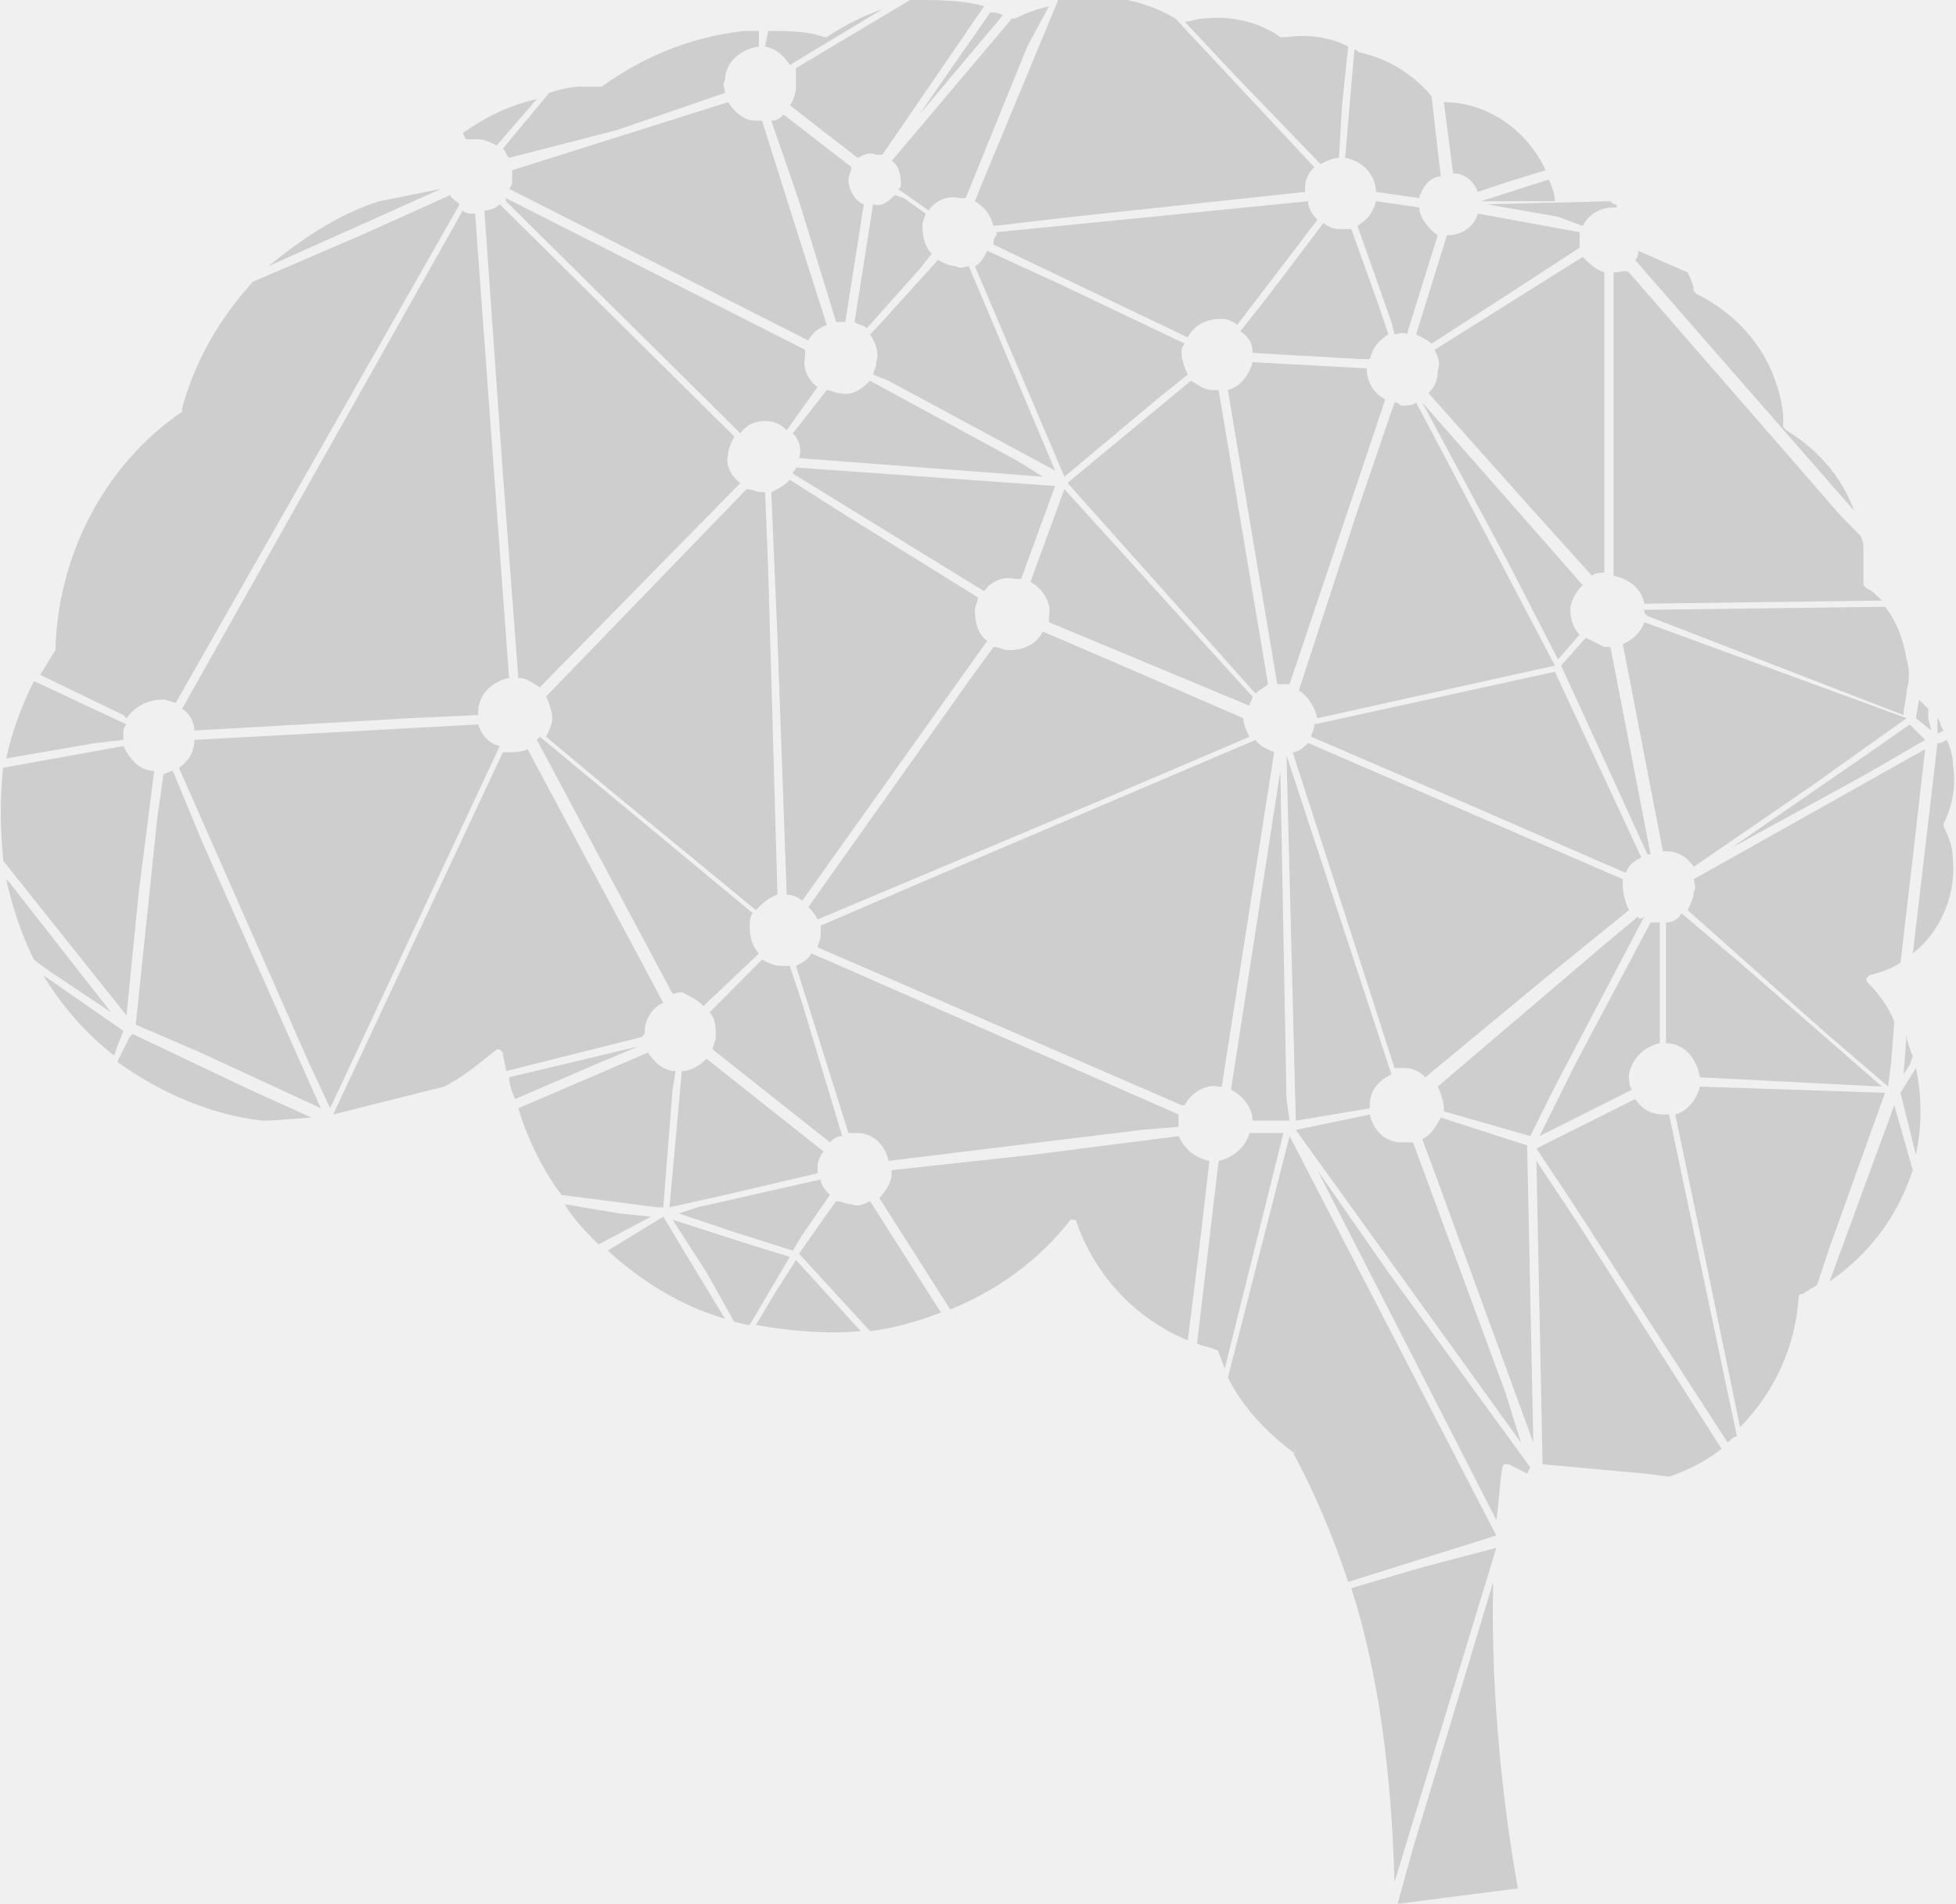
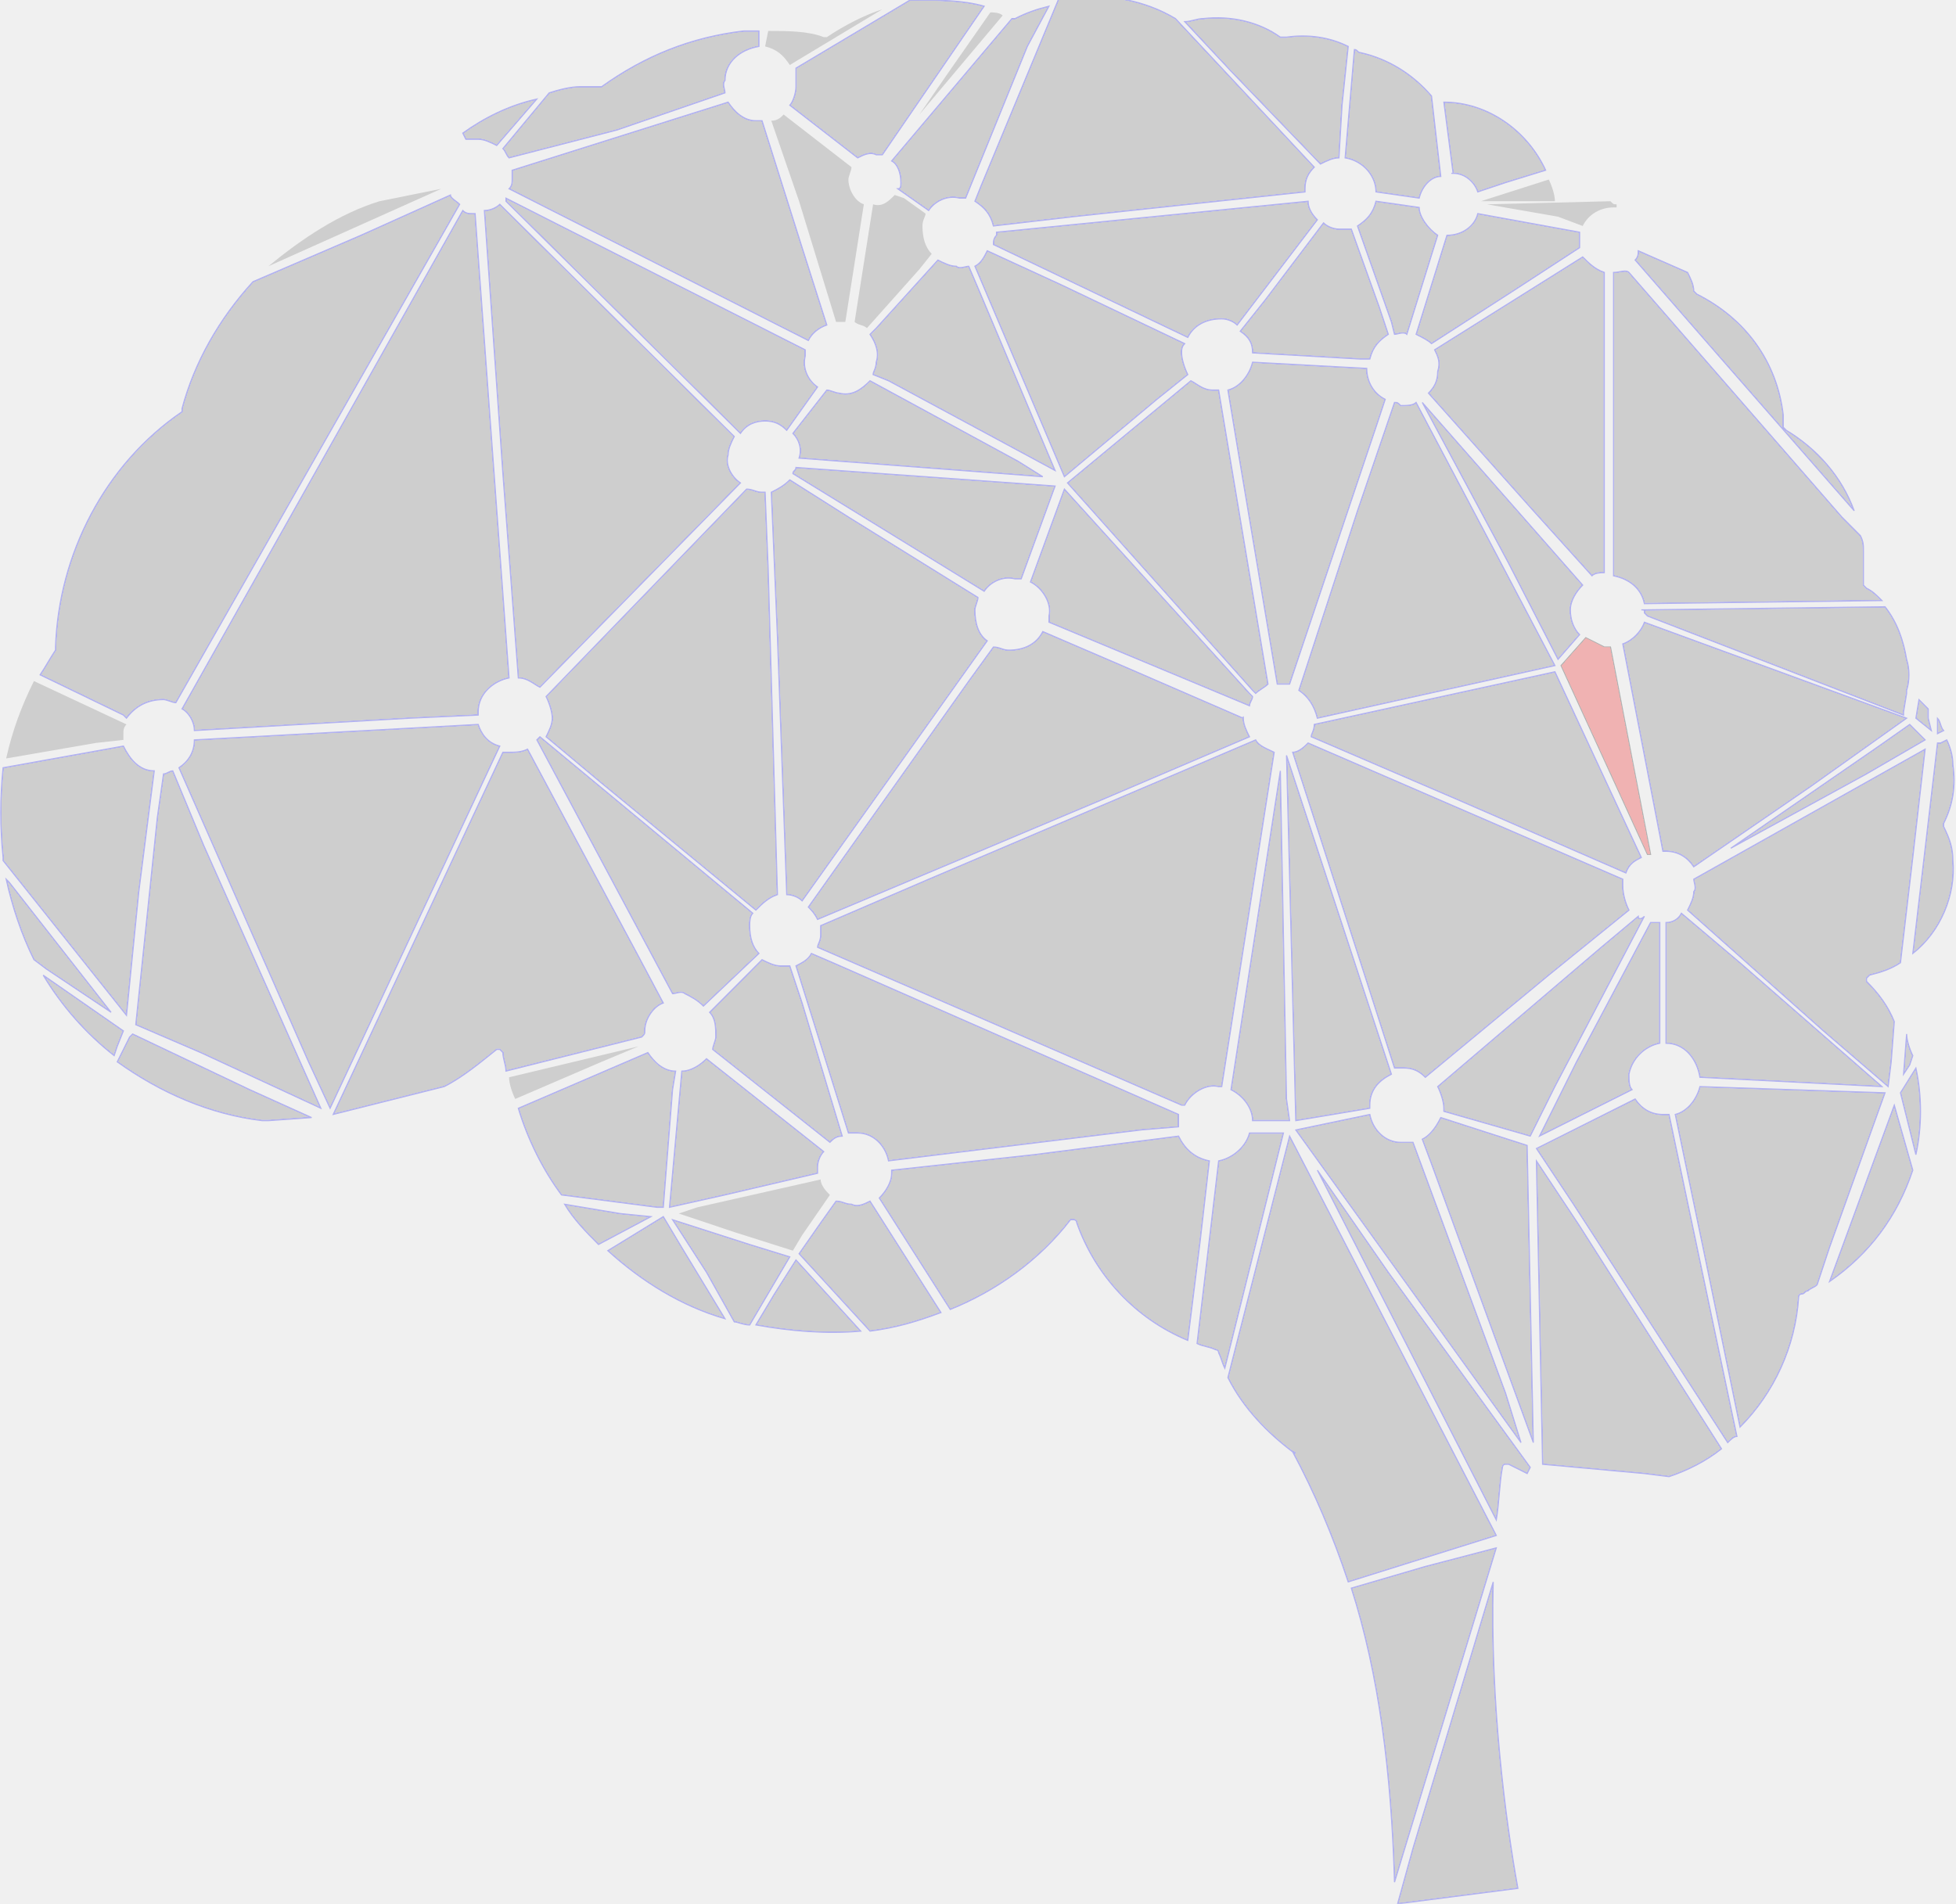
<svg xmlns="http://www.w3.org/2000/svg" width="1738" height="1692" viewBox="0 0 1738 1692" fill="none">
  <g clip-path="url(#clip0)">
    <g style="mix-blend-mode:color-burn" opacity="0.26">
-       <path d="M1409.04 566.742L1387.11 591.503L1433.71 693.298L1463.86 759.328C1463.86 759.328 1463.86 759.328 1466.61 759.328L1430.97 574.996C1428.23 574.996 1428.23 574.996 1425.49 574.996C1420 572.245 1414.52 569.494 1409.04 566.742Z" fill="#1A1A1A" />
+       <path stroke="black" stroke-linecap="round" stroke-width="1" d="M1409.04 566.742L1387.11 591.503L1433.71 693.298L1463.86 759.328C1463.86 759.328 1463.86 759.328 1466.61 759.328L1430.97 574.996C1428.23 574.996 1428.23 574.996 1425.49 574.996C1420 572.245 1414.52 569.494 1409.04 566.742Z" fill="red" />
      <path d="M890.926 13.768C888.185 11.016 882.702 11.016 879.961 11.016L841.583 66.041L816.911 101.807L890.926 13.768Z" fill="#1A1A1A" />
      <path d="M712.745 1097.73L737.417 1061.96C734.675 1059.21 729.193 1053.71 729.193 1048.21L619.54 1072.97L603.092 1078.47L652.436 1094.98L704.521 1111.49L712.745 1097.73Z" fill="#1A1A1A" />
      <path d="M1315.84 178.808H1340.51H1381.63C1381.63 173.306 1378.89 165.052 1376.15 159.55L1315.84 178.808Z" fill="#1A1A1A" />
      <path d="M238.494 236.596L392.008 167.815L337.182 178.82C301.545 189.825 268.649 211.835 238.494 236.596Z" fill="#1A1A1A" />
      <path d="M1406.3 200.842C1411.78 189.837 1422.75 184.334 1433.71 184.334H1436.45V181.583C1433.71 181.583 1433.71 181.583 1430.97 178.832L1321.32 181.583L1384.37 192.588L1406.3 200.842Z" fill="#1A1A1A" />
      <path d="M701.775 57.754L784.015 8.232C767.567 13.735 751.119 21.988 734.671 32.993H731.93C718.223 27.491 699.034 27.491 682.586 27.491L679.844 41.247C690.81 43.998 696.292 49.501 701.775 57.754Z" fill="#1A1A1A" />
      <path d="M109.652 652.038C109.652 649.287 109.652 646.535 112.394 643.784L30.154 605.267C19.189 627.277 10.965 649.287 5.482 674.048L84.98 660.292L109.652 657.54C109.652 654.789 109.652 654.789 109.652 652.038Z" fill="#1A1A1A" />
      <path d="M452.318 957.4C452.318 962.902 455.06 971.156 457.801 976.658L534.558 943.644L567.454 929.887L452.318 957.4Z" fill="#1A1A1A" />
      <path d="M775.794 181.557C775.794 181.557 773.053 181.557 775.794 181.557L759.346 286.103C762.088 288.855 767.57 288.855 770.312 291.606L816.914 239.333L827.88 225.577C822.397 220.074 819.656 211.821 819.656 200.816C819.656 195.313 822.397 192.562 822.397 189.811L803.208 176.055L794.984 173.303C789.501 178.806 784.018 184.308 775.794 181.557Z" fill="#1A1A1A" />
      <path d="M710.004 178.815L742.9 286.113C745.641 286.113 748.382 286.113 751.124 286.113L767.571 181.566C759.348 178.815 753.865 167.81 753.865 159.557C753.865 156.805 756.606 151.303 756.606 148.552L696.297 101.781C693.556 104.532 690.814 107.283 685.332 107.283L710.004 178.815Z" fill="#1A1A1A" />
-       <g style="mix-blend-mode:color-burn">
+       <g style="mix-blend-mode:color-burn" stroke-width="1" stroke="blue">
        <path d="M1474.83 927.138V877.616V819.841H1472.09C1469.35 819.841 1469.35 819.841 1466.61 819.841L1400.82 943.646L1367.92 1009.67L1450.16 968.407C1447.42 965.655 1447.42 960.153 1447.42 954.65C1450.16 940.894 1461.12 929.889 1474.83 927.138Z" fill="#1A1A1A" />
        <path d="M1340.51 500.727L1384.37 586.014L1403.56 564.005C1398.07 558.502 1395.33 550.248 1395.33 541.995C1395.33 533.741 1400.81 525.487 1406.3 519.985L1263.75 357.663L1340.51 500.727Z" fill="#1A1A1A" />
        <path d="M1082.82 1031.7L1063.63 1194.02C1069.11 1196.77 1074.6 1196.77 1080.08 1199.52C1080.08 1199.52 1082.82 1199.52 1082.82 1202.28C1085.56 1207.78 1085.56 1210.53 1088.3 1216.03L1107.49 1139L1140.39 1006.94H1110.23C1107.49 1017.94 1096.53 1028.95 1082.82 1031.7Z" fill="#1A1A1A" />
        <path d="M1699.62 938.177C1696.88 932.674 1694.14 924.42 1694.14 918.918L1691.4 954.684L1696.88 946.43L1699.62 938.177Z" fill="#1A1A1A" />
        <path d="M1112.98 313.625L1208.92 319.128H1217.15C1219.89 308.123 1225.37 302.62 1233.6 297.118L1225.37 272.357L1200.7 203.576C1197.96 203.576 1195.22 203.576 1189.73 203.576C1184.25 203.576 1178.77 200.825 1176.03 198.074L1123.94 266.854L1102.01 294.367C1110.24 299.869 1112.98 305.372 1112.98 313.625Z" fill="#1A1A1A" />
        <path d="M1170.54 1039.94L1329.54 1350.83C1332.28 1334.32 1332.28 1317.81 1335.02 1304.06C1335.02 1304.06 1335.02 1301.31 1337.77 1301.31H1340.51C1345.99 1304.06 1351.47 1306.81 1356.95 1309.56L1359.7 1304.06L1233.6 1130.73L1170.54 1039.94Z" fill="#1A1A1A" />
        <path d="M1263.75 1012.44L1271.97 1034.45L1362.44 1282.06L1356.95 1017.95L1280.2 993.185C1274.71 1004.19 1269.23 1009.69 1263.75 1012.44Z" fill="#1A1A1A" />
        <path d="M1047.19 1009.68L918.344 1026.19L792.243 1039.95V1042.7C792.243 1050.95 786.76 1059.2 781.278 1064.71L844.328 1163.75C885.448 1147.24 923.826 1119.73 951.24 1083.97H953.981C953.981 1083.97 956.722 1083.97 956.722 1086.72C973.17 1133.49 1008.81 1172 1055.41 1191.26L1066.38 1103.22L1074.6 1031.69C1060.89 1028.94 1052.67 1020.69 1047.19 1009.68Z" fill="#1A1A1A" />
        <path d="M1455.64 814.353L1422.74 841.865L1277.45 965.67C1280.2 971.172 1282.94 979.426 1282.94 984.928V987.68L1302.13 993.182L1359.69 1009.69L1381.62 965.67L1461.12 814.353C1458.38 817.104 1455.64 817.104 1455.64 814.353Z" fill="#1A1A1A" />
        <path d="M625.021 894.125L674.365 847.355C668.882 841.852 666.141 833.599 666.141 822.594C666.141 819.843 666.141 814.34 668.882 811.589L479.731 654.77L476.989 657.521L597.608 883.121C600.349 883.121 605.832 880.369 608.573 883.121C614.056 885.872 619.538 888.623 625.021 894.125Z" fill="#1A1A1A" />
        <path d="M597.605 968.43L600.347 951.923C589.381 951.923 581.157 943.669 575.675 935.416L460.539 984.938C468.763 1012.45 482.47 1039.96 498.918 1061.97L583.899 1072.98H589.381L597.605 968.43Z" fill="#1A1A1A" />
        <path d="M1699.62 1039.95L1683.17 982.173L1625.6 1138.99C1661.24 1114.23 1685.91 1081.22 1699.62 1039.95Z" fill="#1A1A1A" />
        <path d="M1370.66 1301.33L1461.12 1309.58L1483.05 1312.33C1499.5 1306.83 1515.95 1298.58 1529.66 1287.57L1403.55 1089.48L1365.18 1031.71L1370.66 1301.33Z" fill="#1A1A1A" />
        <path d="M572.933 916.141C572.933 905.136 581.157 894.131 589.381 891.38L567.451 850.111L468.763 665.78C463.28 668.531 457.798 668.531 452.315 668.531C449.574 668.531 449.574 668.531 446.832 668.531L296.06 990.424L394.747 965.663C411.195 957.409 427.643 943.653 441.35 932.648H444.091L446.832 935.399C446.832 940.902 449.574 946.404 449.574 951.907L482.47 943.653L570.192 921.643C572.933 918.892 572.933 918.892 572.933 916.141Z" fill="#1A1A1A" />
        <path d="M1696.88 643.798L1669.46 663.057L1537.88 753.847L1658.5 687.818L1710.58 657.554L1696.88 643.798Z" fill="#1A1A1A" />
        <path d="M1458.39 762.074L1381.63 597.001L1167.8 643.772C1167.8 649.274 1165.06 652.026 1165.06 654.777L1299.39 712.552L1444.68 775.83C1447.42 767.577 1452.9 764.826 1458.39 762.074Z" fill="#1A1A1A" />
        <path d="M756.604 1070.2C751.121 1070.2 748.38 1067.45 742.897 1067.45L729.191 1086.71L710.001 1114.22L773.052 1183C794.982 1180.25 814.172 1174.75 836.102 1166.49L773.052 1067.45C767.569 1070.2 762.086 1072.95 756.604 1070.2Z" fill="#1A1A1A" />
        <path d="M688.073 1149.99L671.625 1177.5C701.78 1183.01 734.675 1185.76 764.83 1183.01L707.262 1119.73L688.073 1149.99Z" fill="#1A1A1A" />
        <path d="M627.76 1130.76L652.431 1174.78C655.173 1174.78 660.655 1177.53 666.138 1177.53L701.775 1117L666.138 1106L597.605 1083.99L627.76 1130.76Z" fill="#1A1A1A" />
        <path d="M424.902 643.798L172.7 657.554C172.7 668.559 167.218 676.813 158.994 682.315L274.129 943.681L293.319 984.949L444.092 663.057C433.126 660.305 427.644 652.052 424.902 643.798Z" fill="#1A1A1A" />
        <path d="M1206.18 200.842L1236.34 286.129L1239.08 297.134C1241.82 297.134 1247.3 294.383 1250.04 297.134L1277.46 209.095C1269.23 203.593 1261.01 192.588 1261.01 184.334L1222.63 178.832C1219.89 189.837 1214.41 195.339 1206.18 200.842Z" fill="#1A1A1A" />
        <path d="M693.555 858.38C688.073 858.38 682.59 855.629 677.107 852.877L630.505 899.648C635.988 905.151 635.988 913.404 635.988 921.658C635.988 924.409 633.246 929.912 633.246 932.663L737.417 1015.2C740.158 1012.45 742.899 1009.7 748.382 1009.7L712.745 891.395L701.779 858.38C699.038 858.38 696.297 858.38 693.555 858.38Z" fill="#1A1A1A" />
        <path d="M778.535 321.902C778.535 327.404 775.794 330.156 775.794 332.907L789.501 338.409L937.532 418.195L868.999 255.873L860.775 236.614C858.034 236.614 852.551 239.365 849.81 236.614C844.327 236.614 838.844 233.863 833.362 231.112L778.535 291.639L773.053 297.141C778.535 305.395 781.277 313.648 778.535 321.902Z" fill="#1A1A1A" />
        <path d="M866.256 236.6L945.754 423.683L1027.99 354.903L1055.41 332.893C1052.67 327.391 1049.92 319.137 1049.92 313.634C1049.92 310.883 1049.92 308.132 1052.67 305.381L943.013 253.108L877.221 222.844C874.48 228.347 871.739 233.849 866.256 236.6Z" fill="#1A1A1A" />
        <path d="M1461.12 552.987C1458.38 561.24 1450.16 569.494 1441.93 572.245L1477.57 756.577C1477.57 756.577 1477.57 756.577 1480.31 756.577C1491.28 756.577 1499.5 762.079 1504.98 770.333L1609.15 698.801L1694.14 638.274L1461.12 552.987Z" fill="#1A1A1A" />
        <path d="M1326.8 1405.87L1255.52 1642.47L1241.82 1691.99L1348.73 1678.24C1337.76 1617.71 1324.06 1513.16 1326.8 1405.87Z" fill="#1A1A1A" />
        <path d="M1236.34 954.684L1143.13 671.308L1151.36 995.952L1217.15 984.947V982.196C1217.15 968.44 1225.37 960.186 1236.34 954.684Z" fill="#1A1A1A" />
        <path d="M671.624 808.834C677.107 803.331 682.589 797.829 690.813 795.077L682.589 506.199L679.848 437.419H677.107C671.624 437.419 668.883 434.668 663.4 434.668L485.214 618.999C487.955 624.502 490.696 632.756 490.696 638.258C490.696 643.76 487.955 649.263 485.214 654.765L534.558 696.034L671.624 808.834Z" fill="#1A1A1A" />
        <path d="M1510.47 965.674C1507.72 976.679 1499.5 987.684 1488.54 990.435L1513.21 1108.74L1546.1 1268.31C1576.26 1238.04 1595.45 1196.78 1598.19 1152.76C1598.19 1152.76 1598.19 1150.01 1600.93 1150.01C1603.67 1150.01 1603.67 1147.25 1606.41 1147.25C1609.15 1144.5 1611.89 1144.5 1614.64 1141.75L1625.6 1108.74L1674.95 971.177L1510.47 965.674Z" fill="#1A1A1A" />
        <path d="M1699.62 847.386C1724.29 828.128 1738 795.113 1735.26 764.85C1735.26 753.845 1732.52 745.591 1727.03 734.586V731.835C1735.26 715.328 1738 698.821 1735.26 679.562C1735.26 671.308 1732.52 663.055 1729.78 657.552L1724.29 660.303H1721.55L1699.62 847.386Z" fill="#1A1A1A" />
        <path d="M1452.9 976.684L1420 993.192L1365.18 1020.7L1398.07 1070.23L1535.14 1282.07C1537.88 1279.32 1540.62 1276.57 1543.36 1276.57L1483.05 990.44C1480.31 990.44 1480.31 990.44 1477.57 990.44C1466.6 990.44 1458.38 984.938 1452.9 976.684Z" fill="#1A1A1A" />
        <path d="M1047.18 995.921C1047.18 993.17 1047.18 993.17 1047.18 990.419L740.154 855.609L720.965 847.355C718.224 852.858 712.741 855.609 707.259 858.36L753.861 1006.93C756.602 1006.93 759.344 1006.93 762.085 1006.93C775.792 1006.93 786.757 1017.93 789.498 1031.69L1014.29 1004.17L1047.18 1001.42C1047.18 998.672 1047.18 998.672 1047.18 995.921Z" fill="#1A1A1A" />
        <path d="M699.038 795.106C704.521 795.106 710.004 797.857 712.745 800.608L877.224 569.506C869.001 564.003 866.259 552.998 866.259 541.993C866.259 539.242 869.001 533.74 869.001 530.988L753.865 459.457L701.78 426.442C696.297 431.945 690.814 434.696 685.332 437.447L690.814 566.754L699.038 795.106Z" fill="#1A1A1A" />
        <path d="M1104.75 638.293C1104.75 638.293 1104.75 635.542 1104.75 638.293L1003.32 594.274L926.567 561.259C921.084 572.264 910.119 577.767 896.412 577.767C890.93 577.767 888.188 575.015 882.706 575.015L860.775 605.279L718.226 806.118C720.967 808.869 723.709 811.62 726.45 817.123L981.393 709.825L1110.24 654.801C1107.49 649.298 1104.75 643.796 1104.75 638.293Z" fill="#1A1A1A" />
        <path d="M1285.68 209.101L1258.27 297.14C1263.75 299.891 1269.23 302.642 1271.97 305.393L1348.73 255.871L1403.56 220.105C1403.56 217.354 1403.56 214.603 1403.56 209.101V206.349L1313.09 189.842C1310.35 200.847 1299.39 209.101 1285.68 209.101Z" fill="#1A1A1A" />
        <path d="M1702.36 1026.2C1707.84 1001.44 1707.84 973.931 1702.36 949.17L1688.65 971.179L1702.36 1026.2Z" fill="#1A1A1A" />
        <path d="M1504.99 781.331C1504.99 784.082 1507.73 789.585 1504.99 792.336C1504.99 797.838 1502.25 803.341 1499.5 808.843L1620.12 916.141L1677.69 965.662L1680.43 943.653L1683.17 907.887C1677.69 894.131 1669.47 883.126 1658.5 872.121V869.37L1661.24 866.619C1672.21 863.867 1680.43 861.116 1688.66 855.614L1699.62 762.072L1710.59 665.78L1504.99 781.331Z" fill="#1A1A1A" />
        <path d="M1222.63 170.569L1261.01 176.071C1263.75 165.066 1271.97 156.813 1280.2 156.813L1271.97 85.281C1255.52 66.022 1233.59 52.266 1208.92 46.764C1206.18 46.764 1206.18 44.013 1203.44 44.013L1195.21 140.305C1211.66 143.057 1222.63 156.813 1222.63 170.569Z" fill="#1A1A1A" />
        <path d="M1255.53 1015.2C1252.79 1015.2 1250.04 1015.2 1244.56 1015.2C1230.86 1015.2 1219.89 1004.2 1217.15 990.44L1151.36 1004.2L1351.47 1282.07L1337.77 1238.05L1255.53 1015.2Z" fill="#1A1A1A" />
        <path d="M1189.73 140.3L1192.47 93.529L1197.96 41.256C1181.51 33.002 1162.32 30.251 1143.13 33.002H1140.39H1137.65C1118.46 19.246 1093.79 13.744 1069.11 16.495C1063.63 16.495 1058.15 19.246 1052.67 19.246L1093.79 63.266L1173.29 145.802C1178.77 143.051 1184.25 140.3 1189.73 140.3Z" fill="#1A1A1A" />
        <path d="M1291.16 154.043C1302.13 154.043 1310.35 162.296 1313.09 170.55L1337.76 162.296L1373.4 151.291C1356.95 115.526 1321.31 90.765 1282.94 90.765L1291.16 154.043C1291.16 154.043 1288.42 154.043 1291.16 154.043Z" fill="#1A1A1A" />
        <path d="M882.704 200.832L953.978 192.578L1159.58 170.568V167.817C1159.58 159.563 1162.32 154.061 1167.8 148.558L1044.44 16.5C1017.03 -0.008 984.133 -5.51 951.237 -2.759C948.496 -2.759 943.013 -2.759 940.272 -0.008L871.738 165.066L866.256 178.822C874.48 184.324 879.962 189.827 882.704 200.832Z" fill="#1A1A1A" />
        <path d="M800.465 162.308C800.465 165.059 800.465 167.81 797.724 167.81L825.137 187.069C830.62 178.815 841.585 173.312 852.55 176.064C855.292 176.064 858.033 176.064 858.033 176.064L912.86 41.254L932.049 5.488C921.084 8.239 912.86 10.991 901.894 16.493H899.153L792.241 143.049C797.724 145.8 800.465 154.054 800.465 162.308Z" fill="#1A1A1A" />
        <path d="M1727.03 649.274C1724.29 646.523 1724.29 641.021 1721.55 638.27V641.021V652.025L1727.03 649.274Z" fill="#1A1A1A" />
        <path d="M1461.13 544.735L1463.87 547.486L1691.4 635.525V632.774L1694.14 616.267V613.516C1696.88 605.262 1696.88 594.257 1694.14 586.003C1691.4 569.496 1685.91 552.989 1674.95 539.233L1461.13 541.984H1458.38C1461.13 541.984 1461.13 541.984 1461.13 544.735Z" fill="#1A1A1A" />
        <path d="M707.259 77.034C707.259 82.537 704.518 90.79 701.777 93.541L762.086 140.312C767.569 137.561 773.051 134.81 778.534 137.561C781.275 137.561 781.275 137.561 784.017 137.561L874.48 5.502C855.291 0 833.36 0 811.43 0H808.689L707.259 60.527C707.259 68.781 707.259 71.532 707.259 77.034Z" fill="#1A1A1A" />
        <path d="M1713.33 638.279V630.025C1710.58 627.274 1707.84 624.523 1705.1 621.772L1702.36 638.279L1716.07 649.284L1713.33 638.279Z" fill="#1A1A1A" />
        <path d="M1452.9 231.098L1529.66 319.137L1647.54 453.947C1636.57 423.683 1614.64 398.922 1587.23 382.415L1584.49 379.664C1584.49 376.913 1584.49 371.41 1584.49 368.659C1579 321.888 1551.59 283.371 1507.73 261.361L1504.99 258.61C1504.99 253.108 1502.25 247.605 1499.5 242.103L1455.64 222.844C1455.64 225.595 1455.64 228.347 1452.9 231.098Z" fill="#1A1A1A" />
        <path d="M1433.71 242.117V448.458V511.736C1447.42 514.488 1458.38 522.741 1461.12 536.497L1672.2 533.746C1666.72 528.244 1663.98 525.493 1658.5 522.741L1655.76 519.99C1655.76 508.985 1655.76 500.732 1655.76 489.727C1655.76 484.224 1655.76 481.473 1653.01 475.971L1636.57 459.463L1447.42 242.117C1444.67 239.366 1439.19 242.117 1433.71 242.117Z" fill="#1A1A1A" />
        <path d="M8.223 784.106L5.482 781.355C10.965 806.116 19.189 830.877 30.154 852.887L41.119 861.14L98.687 899.657L8.223 784.106Z" fill="#1A1A1A" />
        <path d="M646.952 404.424C646.952 398.922 649.693 393.42 652.435 387.917L444.094 181.576C441.353 184.327 435.87 187.078 430.387 187.078L446.835 420.932L460.542 602.512C468.766 602.512 474.248 608.015 479.731 610.766L657.917 429.185C649.693 423.683 644.211 412.678 646.952 404.424Z" fill="#1A1A1A" />
        <path d="M1480.32 819.867V927.164C1496.76 927.164 1507.73 940.92 1510.47 957.428L1672.21 965.681L1546.11 855.633L1494.02 811.613C1491.28 817.115 1485.8 819.867 1480.32 819.867Z" fill="#1A1A1A" />
        <path d="M109.651 663.035L2.74 682.294C-0.002 709.806 -0.002 734.567 2.74 762.079V764.83L112.393 902.391L123.358 792.343L137.065 685.045C123.358 685.045 115.134 674.04 109.651 663.035Z" fill="#1A1A1A" />
        <path d="M1148.61 1290.31C1151.35 1290.31 1151.35 1293.06 1148.61 1290.31C1167.8 1326.07 1184.25 1364.59 1197.95 1405.86L1329.54 1364.59L1145.87 1009.68L1091.04 1224.28C1104.75 1251.79 1126.68 1273.8 1148.61 1290.31Z" fill="#1A1A1A" />
        <path d="M145.286 621.752C148.028 621.752 153.51 624.504 156.252 624.504L408.453 181.557C405.712 178.806 400.23 176.055 400.23 173.303L320.731 209.069L224.785 250.338C194.63 283.352 172.7 321.869 161.734 363.138V365.889C93.201 412.66 52.081 492.445 49.34 574.982C49.34 574.982 49.34 574.982 49.34 577.733C43.857 585.986 41.116 591.489 35.633 599.743L109.649 635.508L112.39 638.26C120.614 627.255 131.58 621.752 145.286 621.752Z" fill="#1A1A1A" />
        <path d="M117.873 918.918L115.132 921.669L104.167 943.679C142.545 971.191 186.406 990.45 233.009 995.952H238.491L276.87 993.201L222.043 968.44L117.873 918.918Z" fill="#1A1A1A" />
        <path d="M679.846 374.176C688.07 374.176 693.553 376.927 699.036 382.429L726.449 343.912C718.225 338.41 712.742 327.405 715.484 316.4C715.484 313.649 715.484 310.898 715.484 310.898L449.575 176.088C449.575 176.088 449.575 176.088 449.575 178.839L657.916 385.181C663.399 376.927 671.622 374.176 679.846 374.176Z" fill="#1A1A1A" />
        <path d="M540.041 1111.47C570.196 1138.98 605.833 1160.99 644.211 1172L605.833 1108.72L589.385 1081.2L540.041 1111.47Z" fill="#1A1A1A" />
        <path d="M38.377 866.637C54.824 894.15 76.755 918.911 101.427 938.169L104.168 929.915L109.651 916.159L38.377 866.637Z" fill="#1A1A1A" />
        <path d="M745.64 349.38C742.898 349.38 737.416 346.629 734.674 346.629L704.52 385.146C710.002 390.648 712.744 398.902 710.002 407.155L926.567 423.663L904.636 409.907L773.053 338.375C764.829 346.629 756.605 352.131 745.64 349.38Z" fill="#1A1A1A" />
        <path d="M726.45 1042.7C726.45 1039.95 726.45 1039.95 726.45 1037.2C726.45 1031.69 729.191 1026.19 731.932 1023.44L627.762 940.904C622.279 946.406 614.055 951.909 605.831 951.909L594.866 1072.96L644.21 1061.96L726.45 1042.7Z" fill="#1A1A1A" />
        <path d="M424.906 123.793C430.388 123.793 435.871 126.544 441.354 129.295L476.991 88.027C452.319 93.529 430.388 104.534 411.199 118.29L413.941 123.793C416.682 123.793 422.165 123.793 424.906 123.793Z" fill="#1A1A1A" />
        <path d="M548.261 115.554L644.207 82.539C644.207 79.788 641.466 74.285 644.207 71.534C644.207 55.027 657.914 44.022 674.362 41.271V27.515C668.879 27.515 663.397 27.515 660.655 27.515C614.053 33.017 572.933 49.524 534.554 77.037C534.554 77.037 534.554 77.037 531.813 77.037C526.33 77.037 520.848 77.037 515.365 77.037C507.141 77.037 496.176 79.788 487.952 82.539L446.832 132.061C449.573 134.812 449.573 137.563 452.315 140.315L548.261 115.554Z" fill="#1A1A1A" />
        <path d="M501.659 1070.23C509.883 1083.99 520.848 1094.99 531.813 1106L578.416 1081.24L551.003 1078.49L501.659 1070.23Z" fill="#1A1A1A" />
        <path d="M180.926 751.091L153.513 685.062C150.772 685.062 148.03 687.813 145.289 687.813L139.806 726.33L120.617 910.662L178.185 935.423L285.097 984.945L180.926 751.091Z" fill="#1A1A1A" />
        <path d="M1143.13 976.691L1137.65 685.062L1093.79 968.437C1104.75 973.94 1112.98 984.945 1112.98 995.95H1126.68H1145.87L1143.13 976.691Z" fill="#1A1A1A" />
        <path d="M1091.04 346.637L1099.27 396.159L1134.9 608.003C1137.65 608.003 1137.65 608.003 1140.39 608.003C1143.13 608.003 1145.87 608.003 1145.87 608.003L1222.63 379.652L1230.85 354.891C1219.89 349.389 1214.4 338.384 1214.4 327.379L1112.97 321.876C1110.23 332.881 1102.01 343.886 1091.04 346.637Z" fill="#1A1A1A" />
        <path d="M882.706 217.349L1055.41 299.885C1060.89 288.881 1071.86 283.378 1085.56 283.378C1091.05 283.378 1096.53 286.129 1099.27 288.881L1170.55 195.339C1165.06 189.837 1162.32 184.334 1162.32 178.832L885.447 206.344V209.095C882.706 211.846 882.706 214.598 882.706 217.349Z" fill="#1A1A1A" />
        <path d="M172.702 649.262L364.594 638.258L424.904 635.506V632.755C424.904 616.248 438.61 605.243 452.317 602.492L422.162 189.809H419.421C416.68 189.809 413.938 189.809 411.197 187.058L161.736 630.004C167.219 632.755 172.702 641.009 172.702 649.262Z" fill="#1A1A1A" />
        <path d="M945.755 434.668L915.601 517.204C926.566 522.707 934.79 536.463 932.048 547.468C932.048 550.219 932.048 552.97 932.048 552.97L1110.23 627.253C1110.23 624.502 1112.98 621.751 1112.98 618.999L1110.23 616.248L945.755 434.668Z" fill="#1A1A1A" />
        <path d="M1115.72 616.248C1118.46 613.497 1123.94 610.746 1126.68 607.994L1082.82 346.629C1080.08 346.629 1080.08 346.629 1077.34 346.629C1069.11 346.629 1063.63 341.126 1058.15 338.375L948.495 429.165L1112.97 613.497L1115.72 616.248Z" fill="#1A1A1A" />
        <path d="M452.318 167.799L718.227 302.609C720.968 297.106 726.451 291.604 734.675 288.852L712.744 220.072L677.107 107.272C674.366 107.272 674.366 107.272 671.624 107.272C660.659 107.272 652.435 99.018 646.953 90.765L455.06 151.291C455.06 154.043 455.06 156.794 455.06 159.545C455.06 162.296 455.06 165.048 452.318 167.799Z" fill="#1A1A1A" />
        <path d="M1406.3 228.328L1274.71 310.864C1277.45 316.367 1280.2 321.869 1277.45 330.123C1277.45 338.377 1274.71 343.879 1269.23 349.382L1362.43 453.928L1414.52 511.704C1417.26 508.952 1422.74 508.952 1425.49 508.952V242.084C1417.26 239.333 1411.78 233.83 1406.3 228.328Z" fill="#1A1A1A" />
        <path d="M1329.54 1375.61L1266.49 1392.12L1200.7 1411.38C1225.37 1488.41 1236.33 1576.45 1239.08 1672.74L1329.54 1375.61Z" fill="#1A1A1A" />
        <path d="M874.482 525.475C879.965 517.221 890.93 511.718 901.895 514.47C904.637 514.47 904.636 514.47 907.378 514.47L937.532 431.933L707.261 415.426C707.261 418.177 704.52 418.177 704.52 420.928L874.482 525.475Z" fill="#1A1A1A" />
        <path d="M1239.08 357.663L1206.18 453.956L1154.09 613.527C1162.32 619.029 1167.8 627.283 1170.54 638.288L1381.63 591.517L1329.54 492.473L1258.27 357.663C1255.52 360.414 1250.04 360.414 1244.56 360.414C1241.82 357.663 1241.82 357.663 1239.08 357.663Z" fill="#1A1A1A" />
        <path d="M825.14 781.357L729.193 822.625C729.193 825.377 729.193 828.128 729.193 830.879C729.193 836.382 726.452 839.133 726.452 841.884L1049.93 982.196H1052.67C1058.15 971.191 1071.86 962.938 1082.82 965.689H1085.57L1132.17 668.557C1126.69 665.806 1118.46 663.055 1115.72 657.552L825.14 781.357Z" fill="#1A1A1A" />
        <path d="M1441.93 786.852C1441.93 784.101 1441.93 784.101 1441.93 781.35L1162.32 660.296C1159.58 663.047 1154.1 668.55 1148.61 668.55L1211.66 863.886L1239.08 949.174C1241.82 949.174 1244.56 949.174 1247.3 949.174C1255.52 949.174 1261.01 951.925 1266.49 957.428L1376.14 866.637L1447.42 808.862C1444.68 803.359 1441.93 795.106 1441.93 786.852Z" fill="#1A1A1A" />
      </g>
    </g>
  </g>
  <defs>
    <clipPath id="clip0">
      <rect width="1738" height="1692" fill="white" />
    </clipPath>
  </defs>
</svg>
